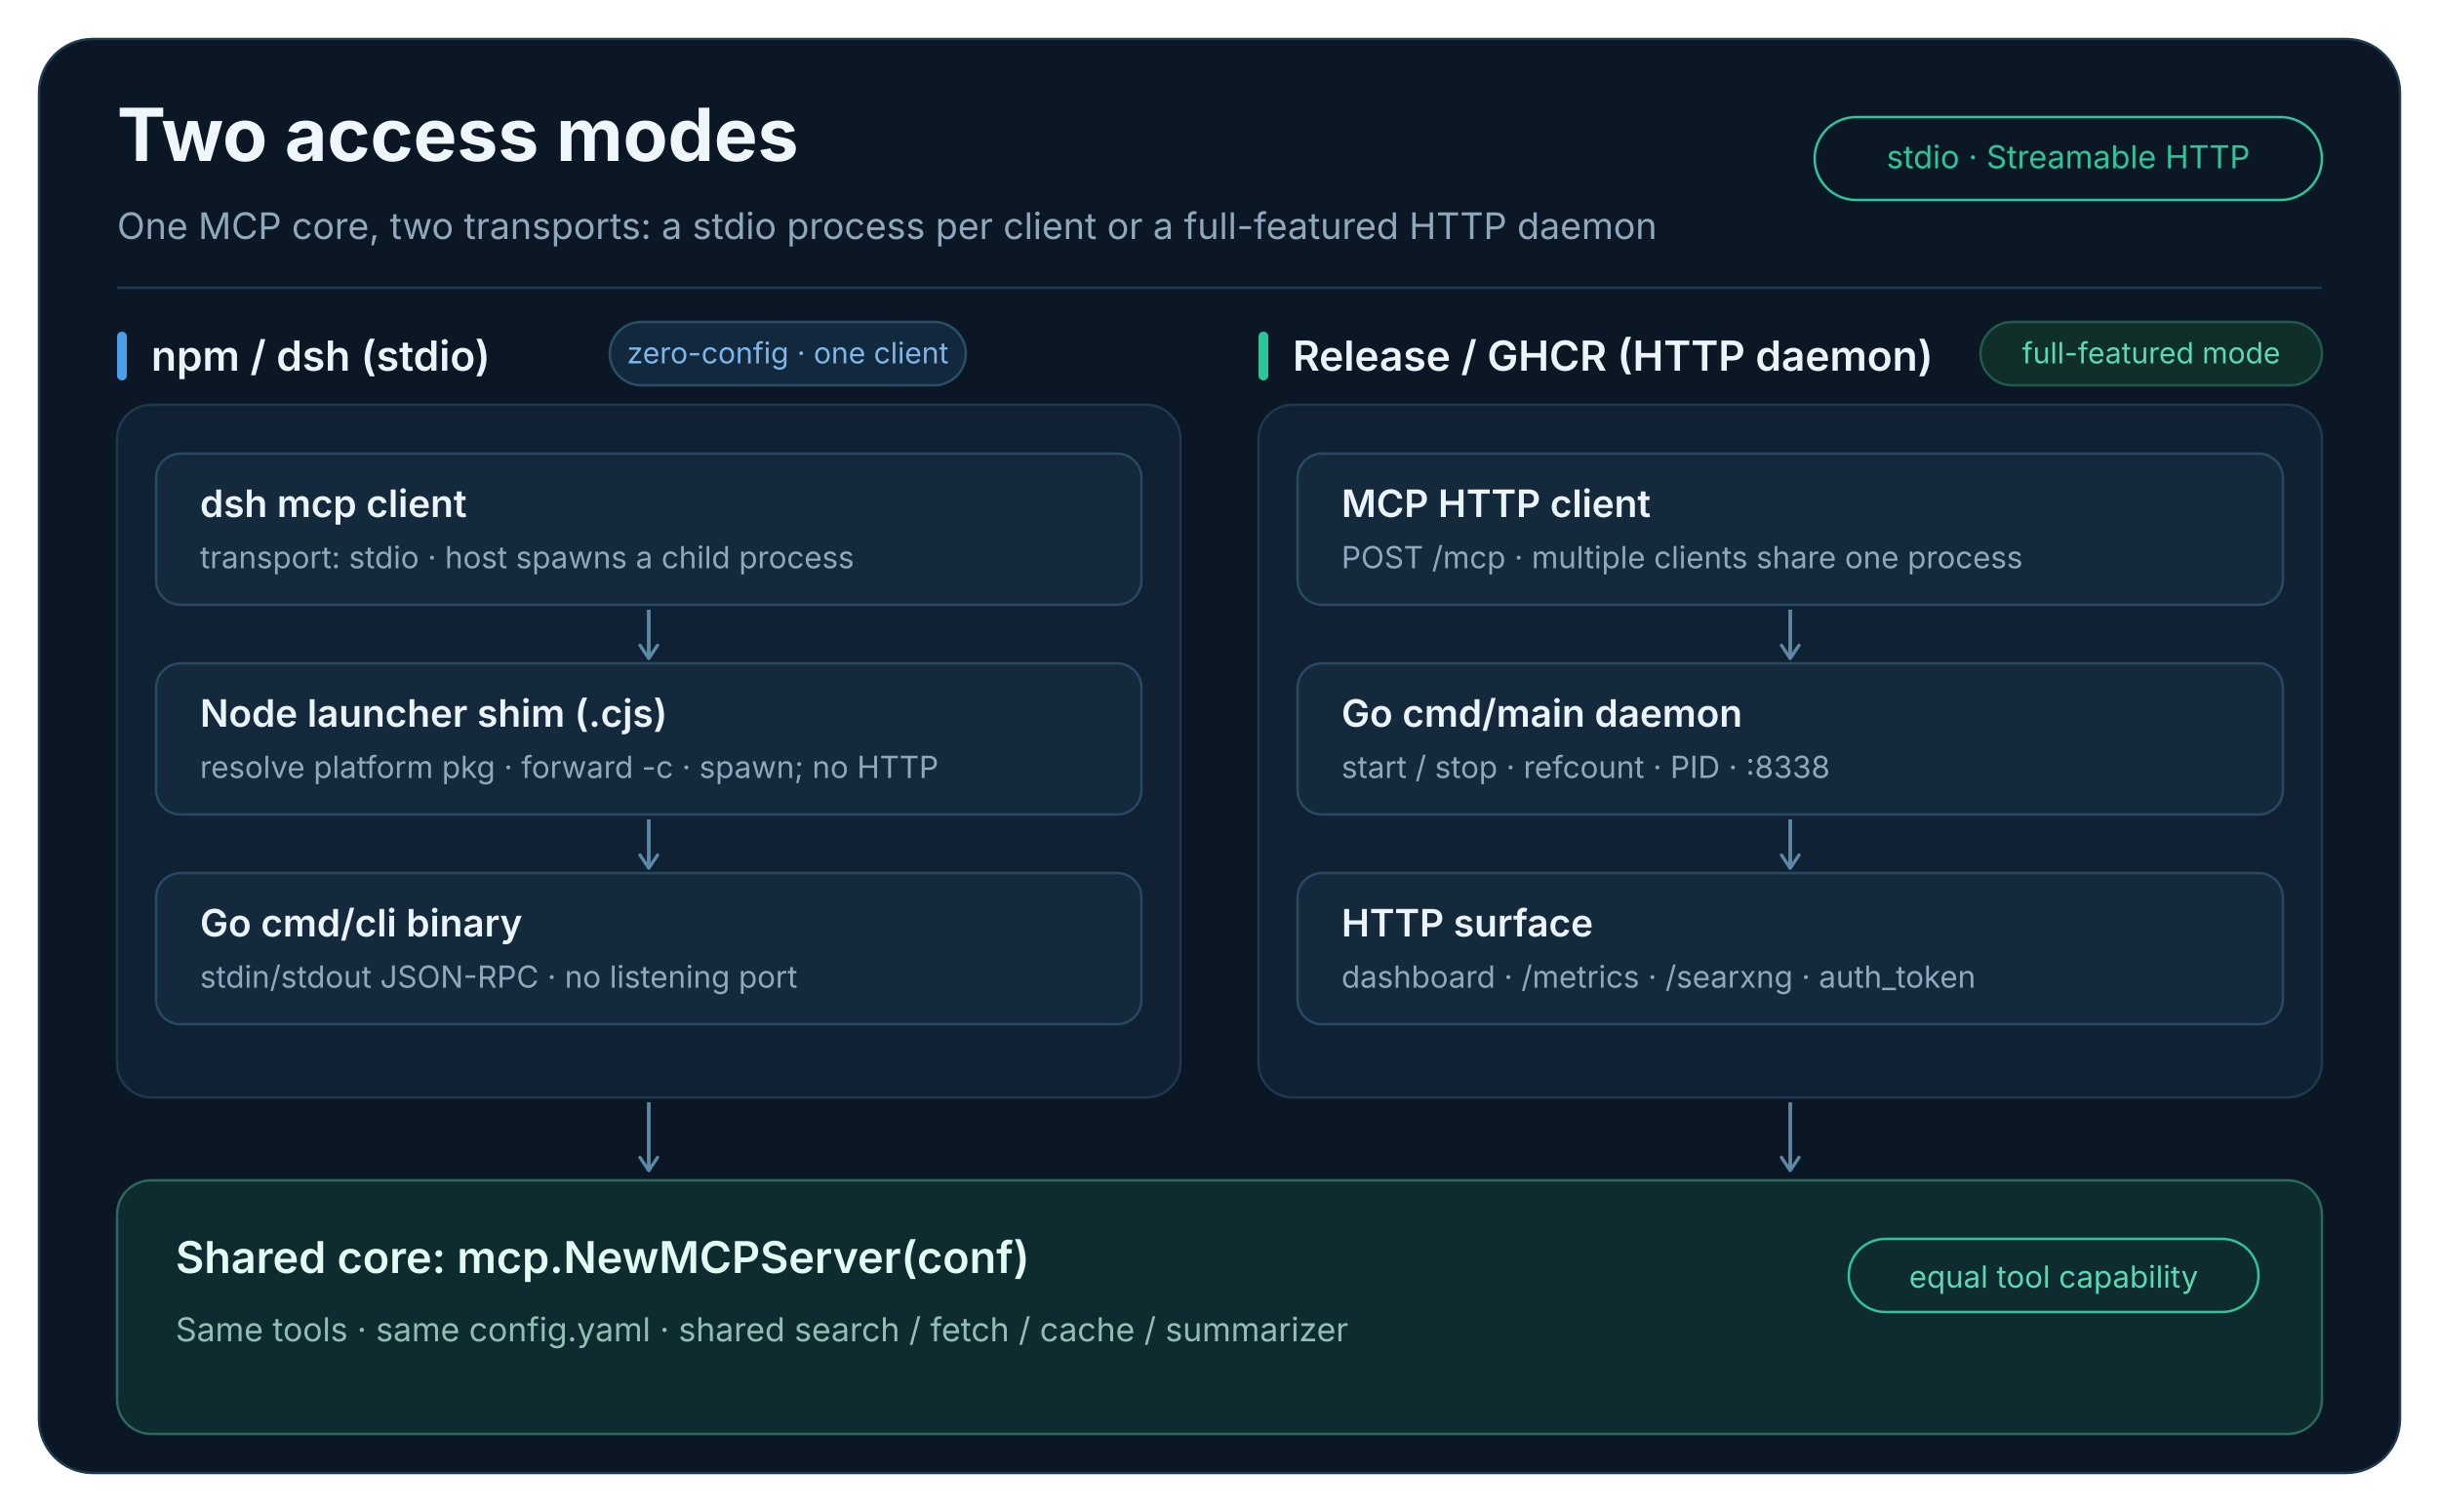
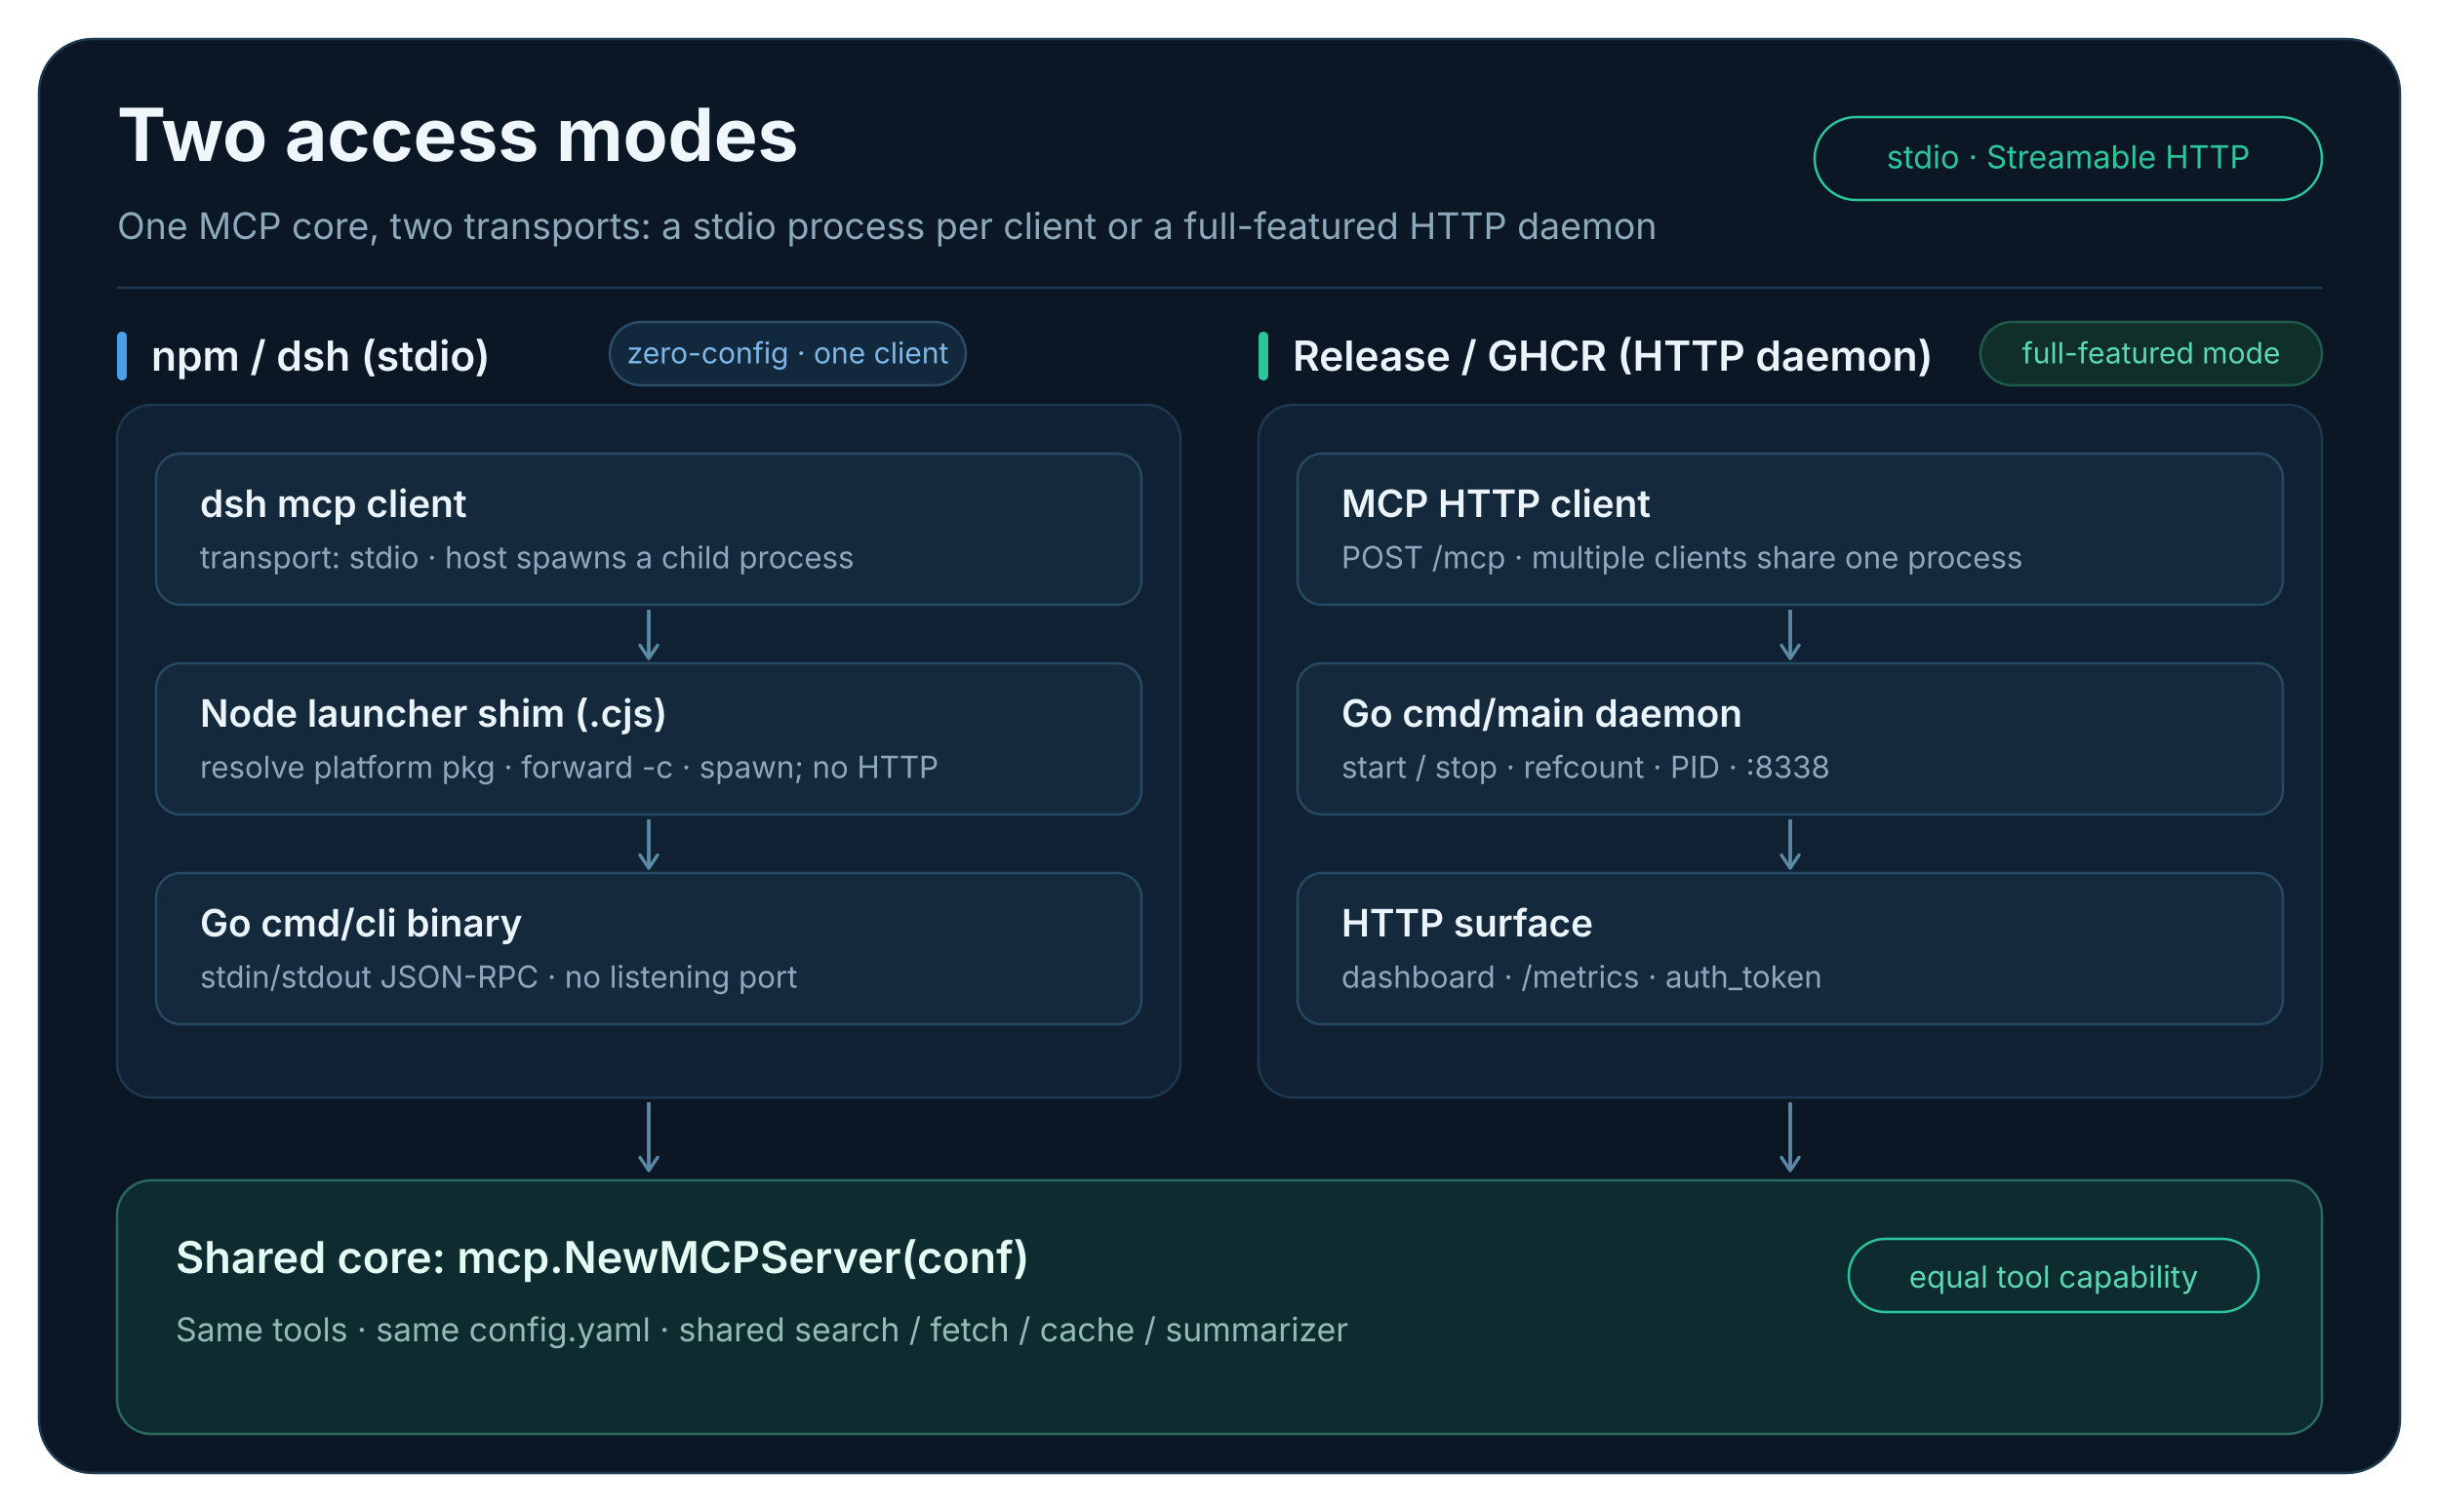
<svg xmlns="http://www.w3.org/2000/svg" viewBox="0 0 1000 620" width="1000" height="620" role="img" font-family="system-ui, -apple-system, 'Segoe UI', 'PingFang SC', 'Microsoft YaHei', sans-serif">
  <defs>
    <marker id="arrow" viewBox="0 0 10 10" refX="8" refY="5" markerWidth="6" markerHeight="6" orient="auto-start-reverse">
      <path d="M2 1L8 5L2 9" fill="none" stroke="#5C8AA6" stroke-width="1.5" stroke-linecap="round" stroke-linejoin="round" />
    </marker>
  </defs>
  <rect x="16" y="16" width="968" height="588" rx="22" fill="#0B1725" stroke="#1E3A50" stroke-width="1" />
  <text x="48" y="66" font-size="30" font-weight="700" fill="#F0F7FC">Two access modes</text>
  <text x="48" y="98" font-size="15" fill="#8FA9BC">One MCP core, two transports: a stdio process per client or a full-featured HTTP daemon</text>
  <rect x="744" y="48" width="208" height="34" rx="17" fill="none" stroke="#2BC79B" stroke-width="1" />
  <text x="848" y="69" text-anchor="middle" font-size="13" fill="#2BC79B">stdio · Streamable HTTP</text>
  <line x1="48" y1="118" x2="952" y2="118" stroke="#1E3A50" stroke-width="1" />
  <rect x="48" y="136" width="4" height="20" rx="2" fill="#4A9EEA" />
  <text x="62" y="152" font-size="17" font-weight="600" fill="#EAF4FA">npm / dsh (stdio)</text>
  <rect x="250" y="132" width="146" height="26" rx="13" fill="#12283C" stroke="#2A4E68" stroke-width="1" />
  <text x="323" y="149" text-anchor="middle" font-size="12" fill="#7FB6E8">zero-config · one client</text>
  <rect x="516" y="136" width="4" height="20" rx="2" fill="#2BC79B" />
  <text x="530" y="152" font-size="17" font-weight="600" fill="#EAF4FA">Release / GHCR (HTTP daemon)</text>
  <rect x="812" y="132" width="140" height="26" rx="13" fill="#102E2A" stroke="#1F5A4A" stroke-width="1" />
  <text x="882" y="149" text-anchor="middle" font-size="12" fill="#5BD9B3">full-featured mode</text>
  <rect x="48" y="166" width="436" height="284" rx="14" fill="#0F2132" stroke="#1C3950" stroke-width="1" />
  <rect x="516" y="166" width="436" height="284" rx="14" fill="#0F2132" stroke="#1C3950" stroke-width="1" />
  <rect x="64" y="186" width="404" height="62" rx="10" fill="#14293C" stroke="#264A63" stroke-width="1" />
  <text x="82" y="212" font-size="15.5" font-weight="600" fill="#EAF4FA">dsh mcp client</text>
  <text x="82" y="233" font-size="12.5" fill="#8FA9BC">transport: stdio · host spawns a child process</text>
  <rect x="532" y="186" width="404" height="62" rx="10" fill="#14293C" stroke="#264A63" stroke-width="1" />
  <text x="550" y="212" font-size="15.5" font-weight="600" fill="#EAF4FA">MCP HTTP client</text>
  <text x="550" y="233" font-size="12.5" fill="#8FA9BC">POST /mcp · multiple clients share one process</text>
  <path d="M266 250 L266 270" fill="none" stroke="#5C8AA6" stroke-width="1.5" marker-end="url(#arrow)" />
  <path d="M734 250 L734 270" fill="none" stroke="#5C8AA6" stroke-width="1.5" marker-end="url(#arrow)" />
  <rect x="64" y="272" width="404" height="62" rx="10" fill="#14293C" stroke="#264A63" stroke-width="1" />
  <text x="82" y="298" font-size="15.5" font-weight="600" fill="#EAF4FA">Node launcher shim (.cjs)</text>
  <text x="82" y="319" font-size="12.5" fill="#8FA9BC">resolve platform pkg · forward -c · spawn; no HTTP</text>
  <rect x="532" y="272" width="404" height="62" rx="10" fill="#14293C" stroke="#264A63" stroke-width="1" />
  <text x="550" y="298" font-size="15.5" font-weight="600" fill="#EAF4FA">Go cmd/main daemon</text>
  <text x="550" y="319" font-size="12.5" fill="#8FA9BC">start / stop · refcount · PID · :8338</text>
  <path d="M266 336 L266 356" fill="none" stroke="#5C8AA6" stroke-width="1.5" marker-end="url(#arrow)" />
  <path d="M734 336 L734 356" fill="none" stroke="#5C8AA6" stroke-width="1.5" marker-end="url(#arrow)" />
  <rect x="64" y="358" width="404" height="62" rx="10" fill="#14293C" stroke="#264A63" stroke-width="1" />
  <text x="82" y="384" font-size="15.5" font-weight="600" fill="#EAF4FA">Go cmd/cli binary</text>
  <text x="82" y="405" font-size="12.5" fill="#8FA9BC">stdin/stdout JSON-RPC · no listening port</text>
  <rect x="532" y="358" width="404" height="62" rx="10" fill="#14293C" stroke="#264A63" stroke-width="1" />
  <text x="550" y="384" font-size="15.5" font-weight="600" fill="#EAF4FA">HTTP surface</text>
-   <text x="550" y="405" font-size="12.5" fill="#8FA9BC">dashboard · /metrics · /searxng · auth_token</text>
+   <text x="550" y="405" font-size="12.5" fill="#8FA9BC">dashboard · /metrics · auth_token</text>
  <path d="M266 452 L266 480" fill="none" stroke="#5C8AA6" stroke-width="1.5" marker-end="url(#arrow)" />
  <path d="M734 452 L734 480" fill="none" stroke="#5C8AA6" stroke-width="1.5" marker-end="url(#arrow)" />
  <rect x="48" y="484" width="904" height="104" rx="14" fill="#0E2B30" stroke="#2A6A5C" stroke-width="1" />
  <text x="72" y="522" font-size="18" font-weight="600" fill="#E4FBF3">Shared core: mcp.NewMCPServer(conf)</text>
  <text x="72" y="550" font-size="13.5" fill="#93BDB4">Same tools · same config.yaml · shared search / fetch / cache / summarizer</text>
  <rect x="758" y="508" width="168" height="30" rx="15" fill="none" stroke="#2BC79B" stroke-width="1" />
  <text x="842" y="528" text-anchor="middle" font-size="12.5" fill="#5BD9B3">equal tool capability</text>
</svg>
